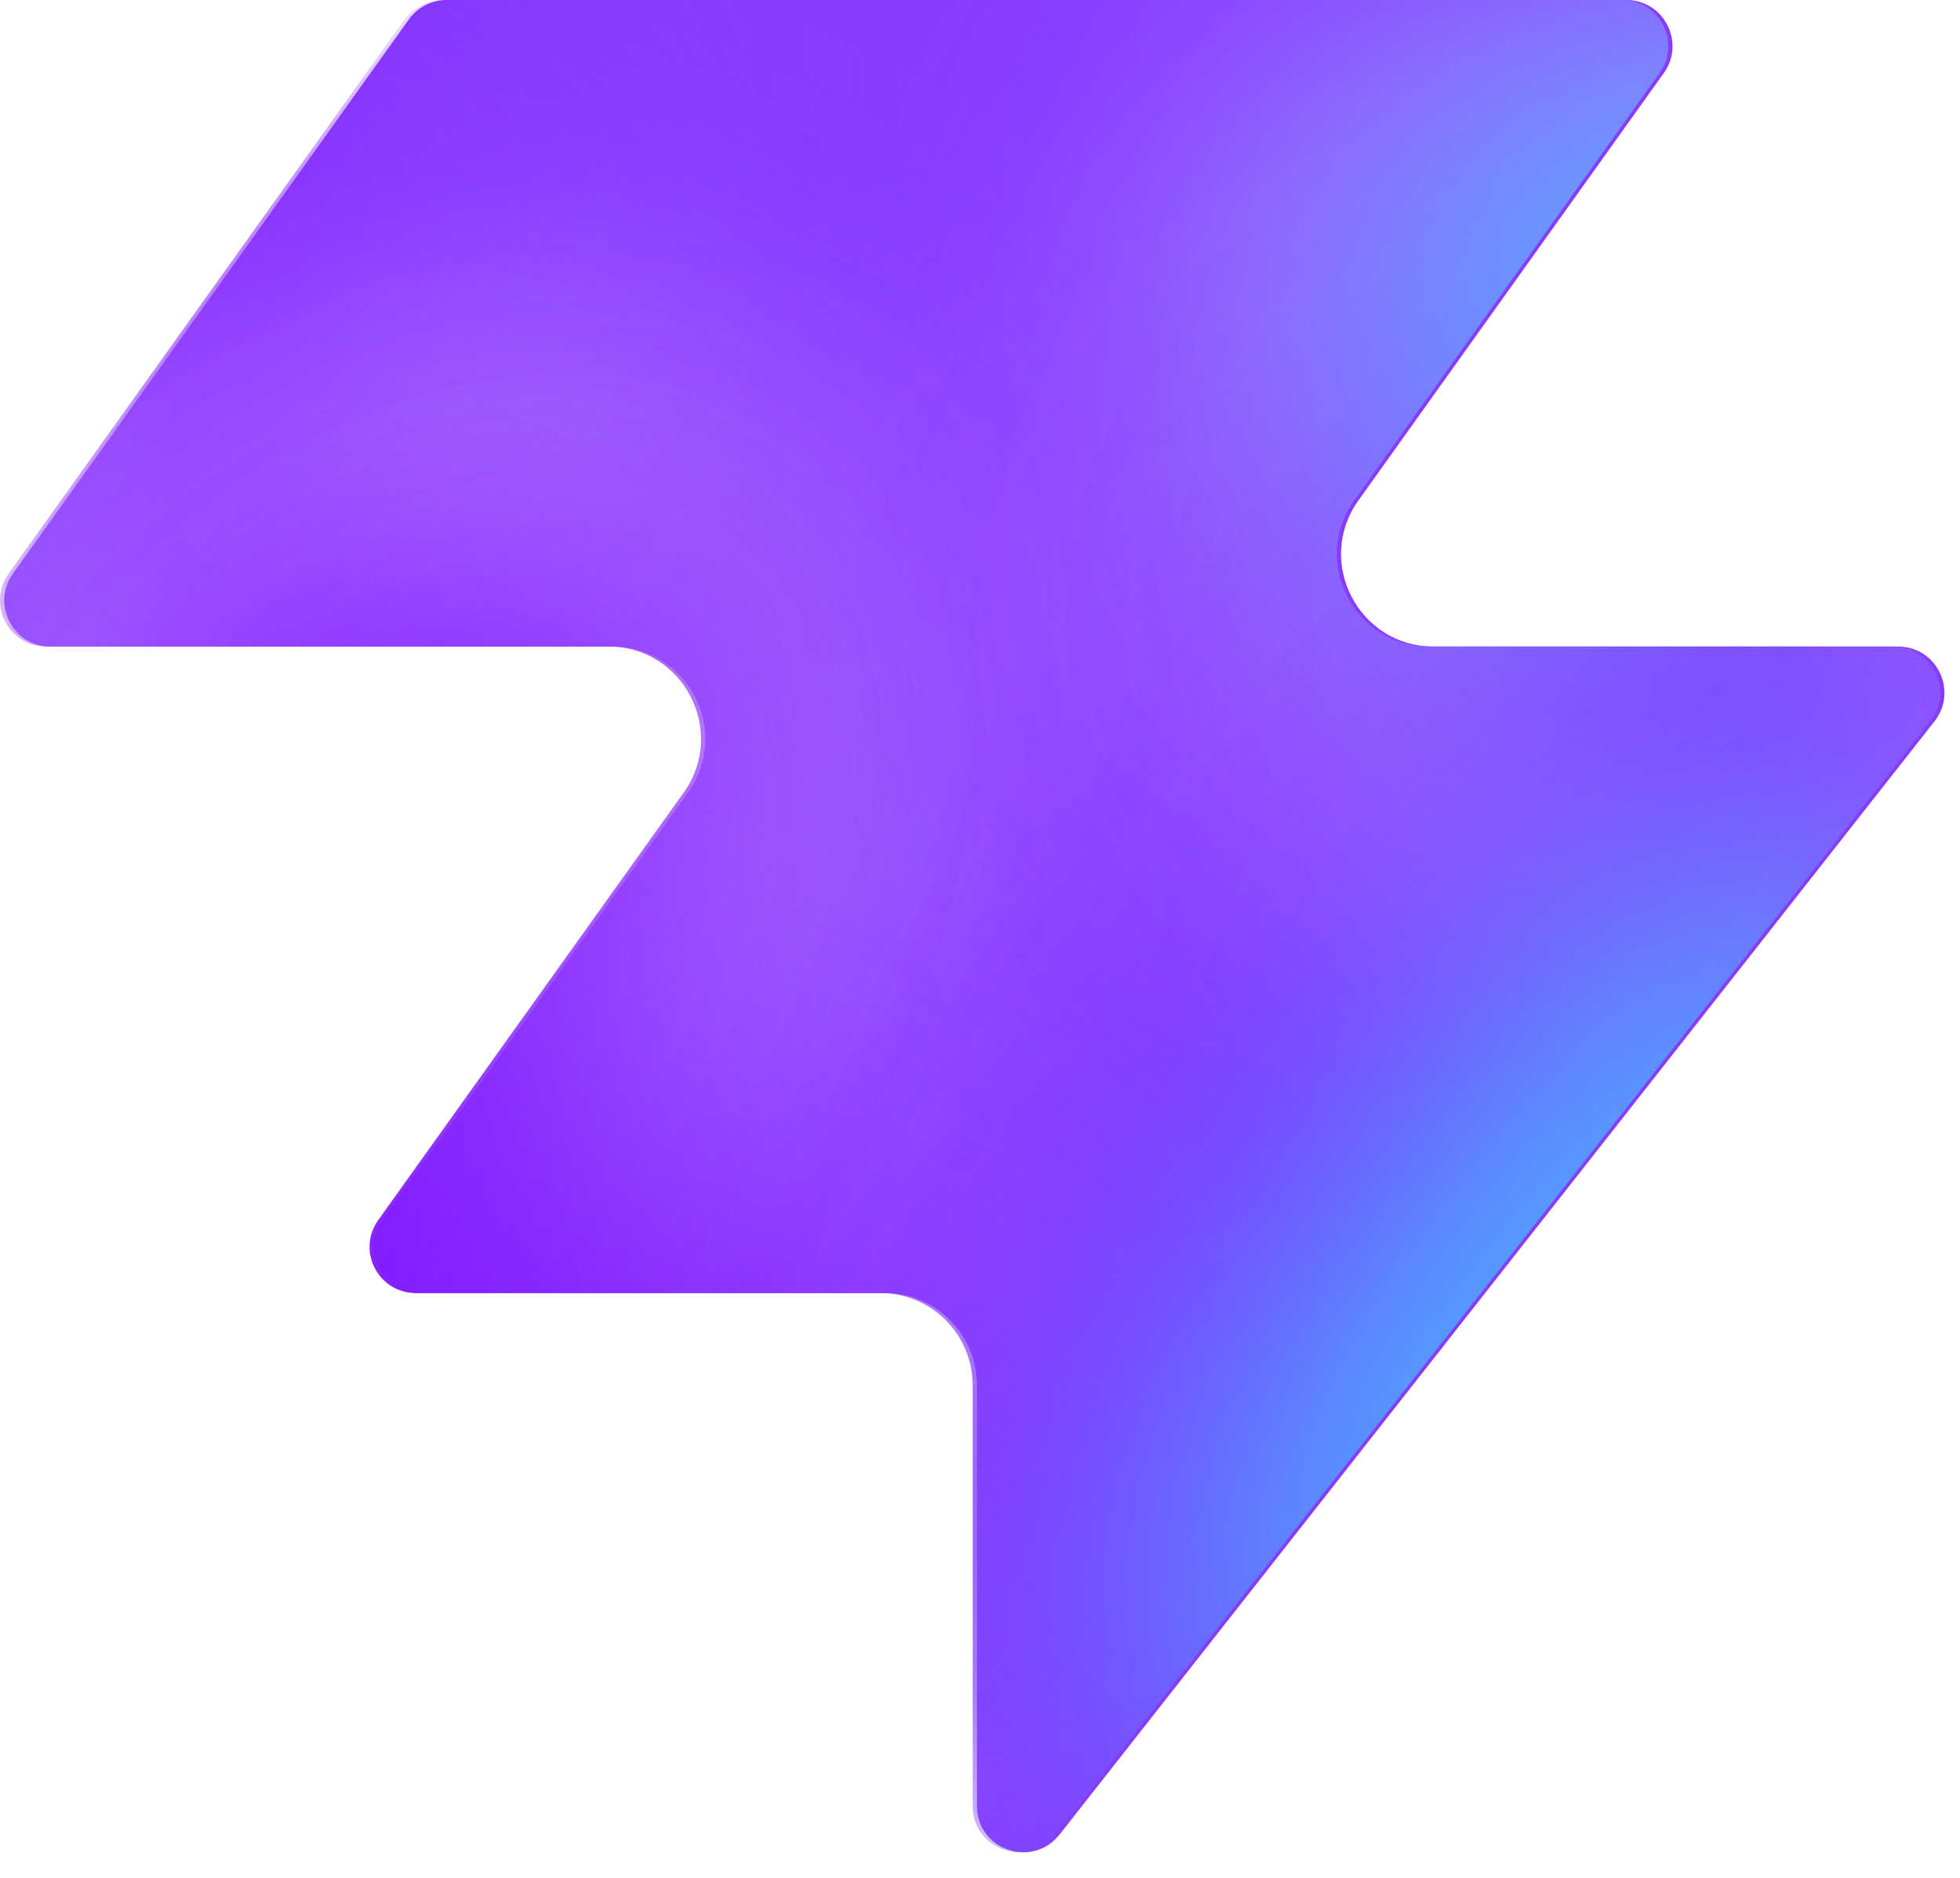
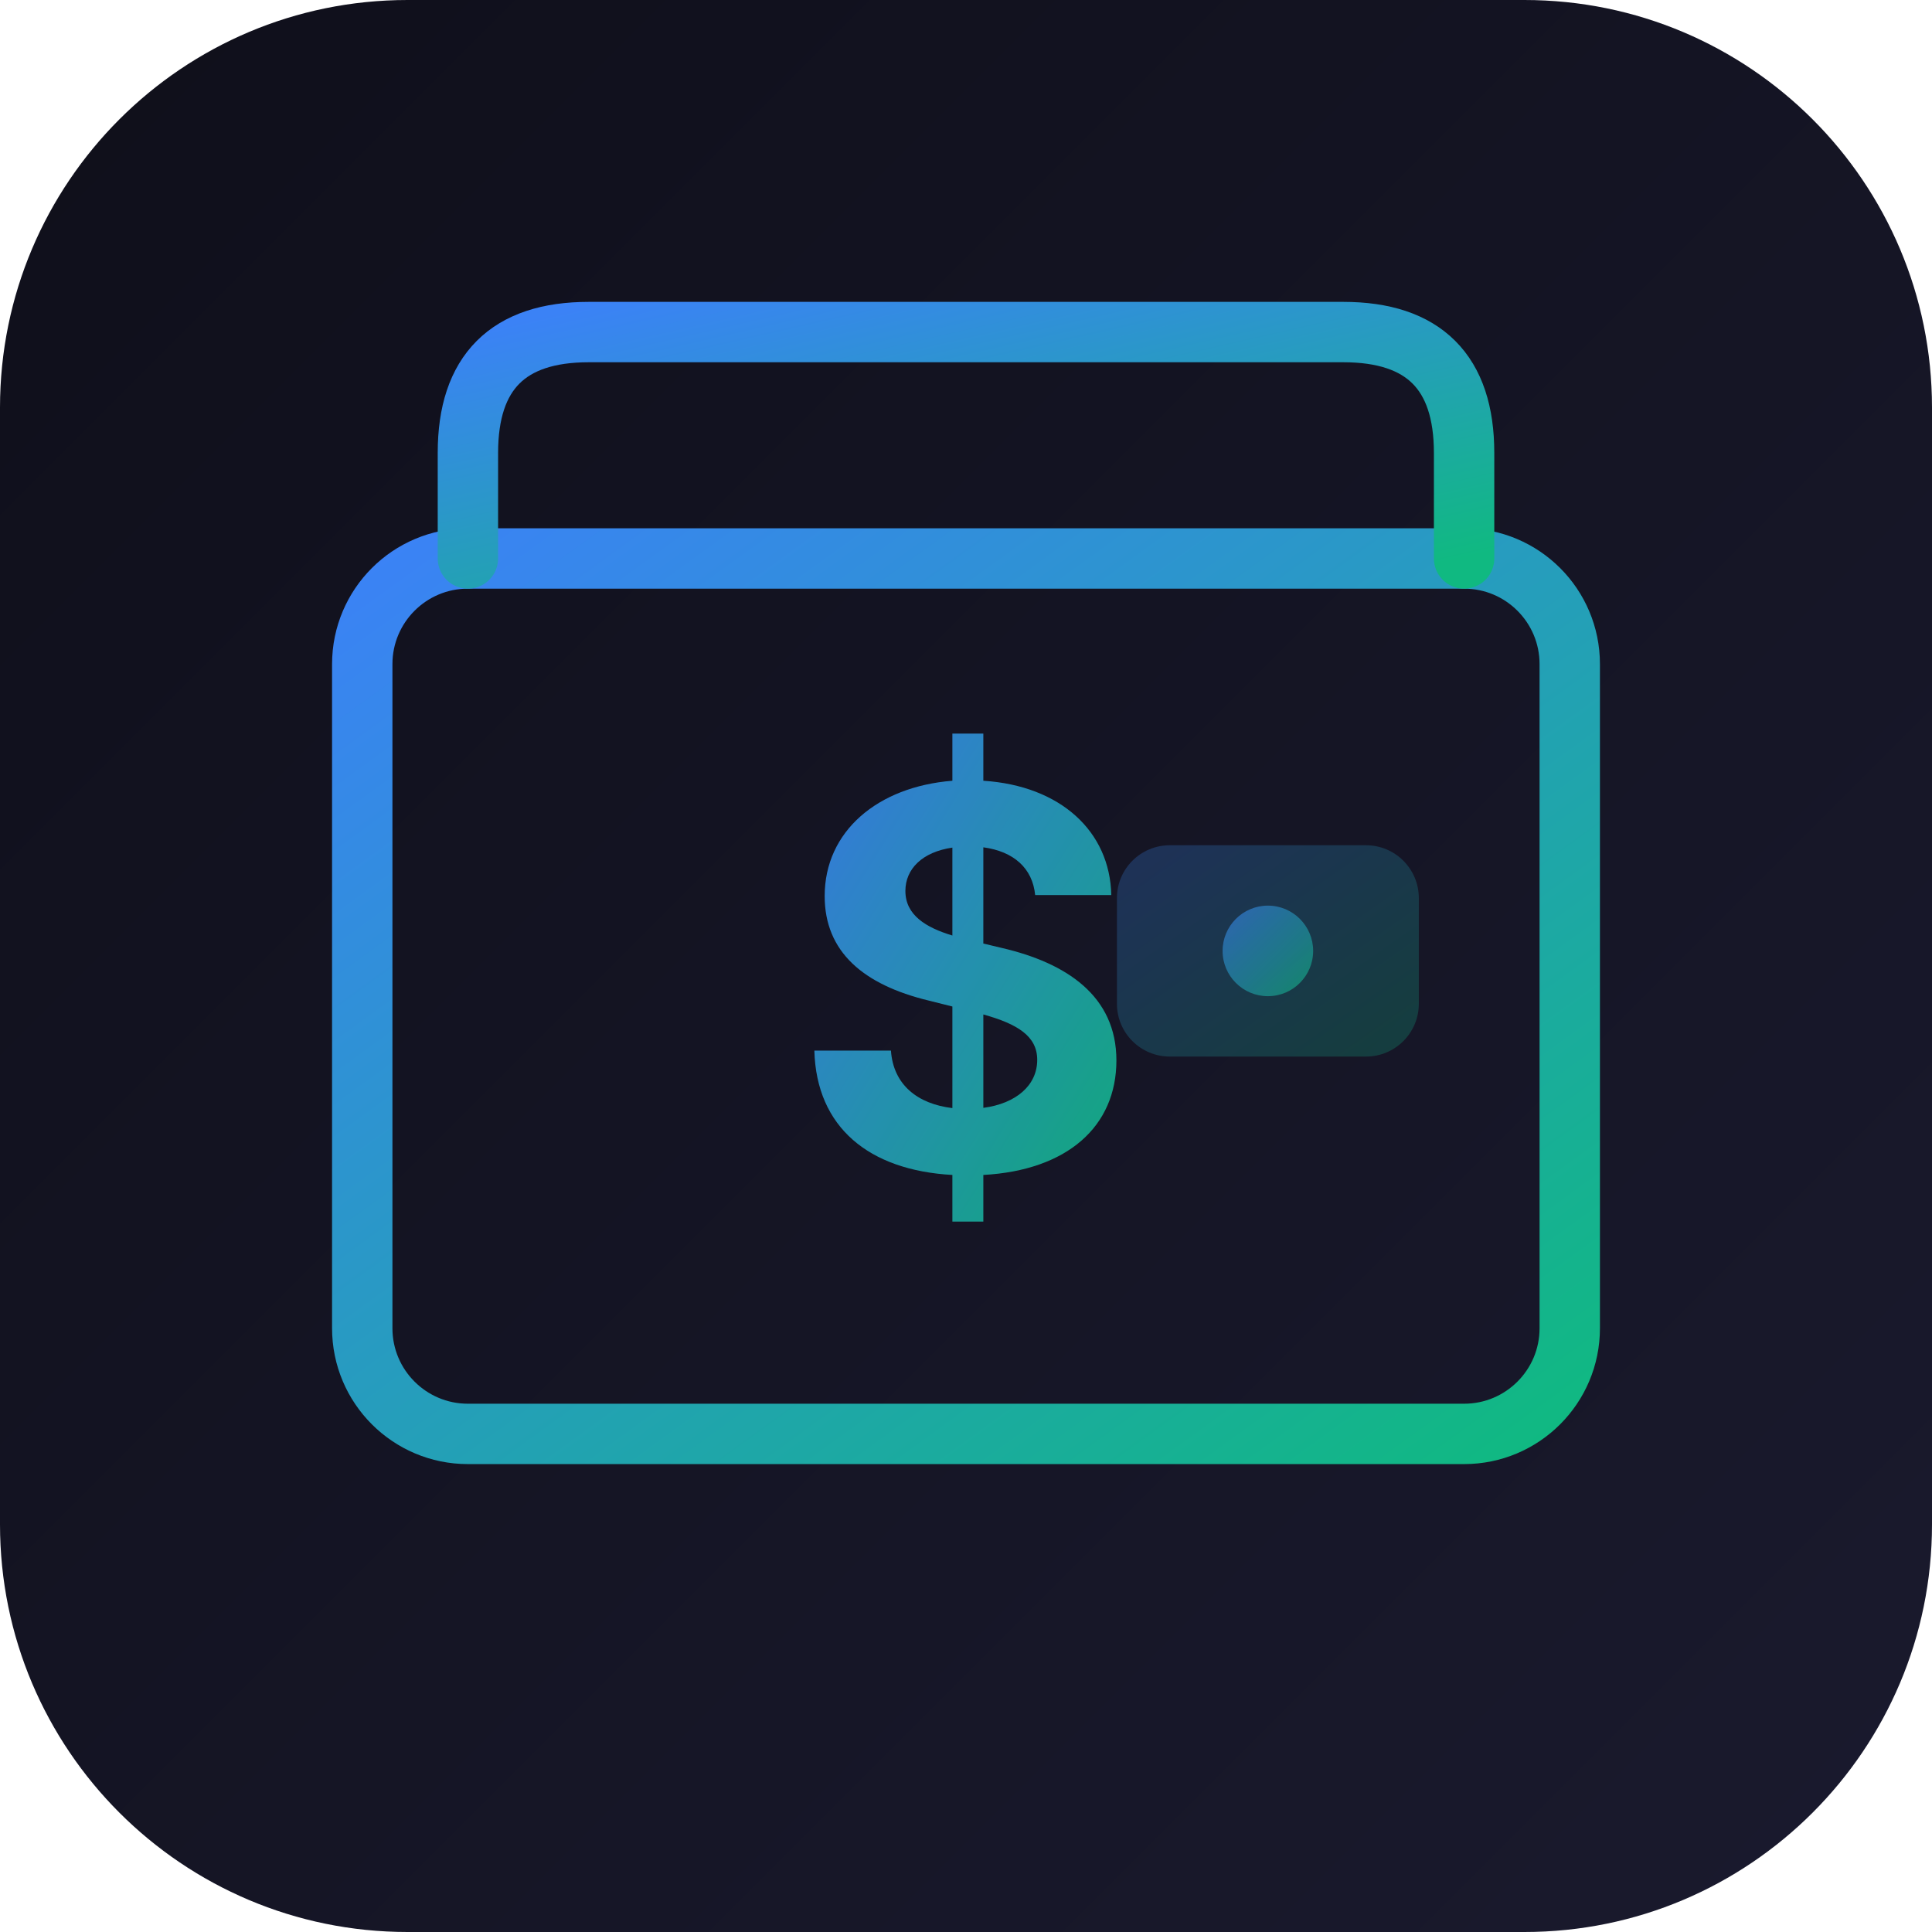
- <svg xmlns="http://www.w3.org/2000/svg" width="48" height="46" fill="none" viewBox="0 0 48 46">
-   <path fill="#863bff" d="M25.946 44.938c-.664.845-2.021.375-2.021-.698V33.937a2.26 2.26 0 0 0-2.262-2.262H10.287c-.92 0-1.456-1.04-.92-1.788l7.48-10.471c1.07-1.497 0-3.578-1.842-3.578H1.237c-.92 0-1.456-1.04-.92-1.788L10.013.474c.214-.297.556-.474.92-.474h28.894c.92 0 1.456 1.04.92 1.788l-7.48 10.471c-1.07 1.498 0 3.579 1.842 3.579h11.377c.943 0 1.473 1.088.89 1.83L25.947 44.94z" style="fill:#863bff;fill:color(display-p3 .525 .23 1);fill-opacity:1" />
-   <mask id="a" width="48" height="46" x="0" y="0" maskUnits="userSpaceOnUse" style="mask-type:alpha">
-     <path fill="#000" d="M25.842 44.938c-.664.844-2.021.375-2.021-.698V33.937a2.26 2.26 0 0 0-2.262-2.262H10.183c-.92 0-1.456-1.04-.92-1.788l7.48-10.471c1.07-1.498 0-3.579-1.842-3.579H1.133c-.92 0-1.456-1.04-.92-1.787L9.91.473c.214-.297.556-.474.92-.474h28.894c.92 0 1.456 1.04.92 1.788l-7.48 10.471c-1.07 1.498 0 3.578 1.842 3.578h11.377c.943 0 1.473 1.088.89 1.832L25.843 44.94z" style="fill:#000;fill-opacity:1" />
-   </mask>
-   <g mask="url(#a)">
-     <g filter="url(#b)">
-       <ellipse cx="5.508" cy="14.704" fill="#ede6ff" rx="5.508" ry="14.704" style="fill:#ede6ff;fill:color(display-p3 .927 .903 1);fill-opacity:1" transform="matrix(.00324 1 1 -.00324 -4.47 31.516)" />
-     </g>
-     <g filter="url(#c)">
-       <ellipse cx="10.399" cy="29.851" fill="#ede6ff" rx="10.399" ry="29.851" style="fill:#ede6ff;fill:color(display-p3 .927 .903 1);fill-opacity:1" transform="matrix(.00324 1 1 -.00324 -39.328 7.883)" />
-     </g>
-     <g filter="url(#d)">
-       <ellipse cx="5.508" cy="30.487" fill="#7e14ff" rx="5.508" ry="30.487" style="fill:#7e14ff;fill:color(display-p3 .492 .077 1);fill-opacity:1" transform="rotate(89.814 -25.913 -14.639)scale(1 -1)" />
-     </g>
-     <g filter="url(#e)">
-       <ellipse cx="5.508" cy="30.599" fill="#7e14ff" rx="5.508" ry="30.599" style="fill:#7e14ff;fill:color(display-p3 .492 .077 1);fill-opacity:1" transform="rotate(89.814 -32.644 -3.334)scale(1 -1)" />
-     </g>
-     <g filter="url(#f)">
-       <ellipse cx="5.508" cy="30.599" fill="#7e14ff" rx="5.508" ry="30.599" style="fill:#7e14ff;fill:color(display-p3 .492 .077 1);fill-opacity:1" transform="matrix(.00324 1 1 -.00324 -34.34 30.47)" />
-     </g>
-     <g filter="url(#g)">
-       <ellipse cx="14.072" cy="22.078" fill="#ede6ff" rx="14.072" ry="22.078" style="fill:#ede6ff;fill:color(display-p3 .927 .903 1);fill-opacity:1" transform="rotate(93.35 24.506 48.493)scale(-1 1)" />
-     </g>
-     <g filter="url(#h)">
-       <ellipse cx="3.47" cy="21.501" fill="#7e14ff" rx="3.47" ry="21.501" style="fill:#7e14ff;fill:color(display-p3 .492 .077 1);fill-opacity:1" transform="rotate(89.009 28.708 47.59)scale(-1 1)" />
-     </g>
-     <g filter="url(#i)">
-       <ellipse cx="3.47" cy="21.501" fill="#7e14ff" rx="3.47" ry="21.501" style="fill:#7e14ff;fill:color(display-p3 .492 .077 1);fill-opacity:1" transform="rotate(89.009 28.708 47.59)scale(-1 1)" />
-     </g>
-     <g filter="url(#j)">
-       <ellipse cx=".387" cy="8.972" fill="#7e14ff" rx="4.407" ry="29.108" style="fill:#7e14ff;fill:color(display-p3 .492 .077 1);fill-opacity:1" transform="rotate(39.51 .387 8.972)" />
-     </g>
-     <g filter="url(#k)">
-       <ellipse cx="47.523" cy="-6.092" fill="#7e14ff" rx="4.407" ry="29.108" style="fill:#7e14ff;fill:color(display-p3 .492 .077 1);fill-opacity:1" transform="rotate(37.892 47.523 -6.092)" />
-     </g>
-     <g filter="url(#l)">
-       <ellipse cx="41.412" cy="6.333" fill="#47bfff" rx="5.971" ry="9.665" style="fill:#47bfff;fill:color(display-p3 .28 .748 1);fill-opacity:1" transform="rotate(37.892 41.412 6.333)" />
-     </g>
-     <g filter="url(#m)">
-       <ellipse cx="-1.879" cy="38.332" fill="#7e14ff" rx="4.407" ry="29.108" style="fill:#7e14ff;fill:color(display-p3 .492 .077 1);fill-opacity:1" transform="rotate(37.892 -1.88 38.332)" />
-     </g>
-     <g filter="url(#n)">
-       <ellipse cx="-1.879" cy="38.332" fill="#7e14ff" rx="4.407" ry="29.108" style="fill:#7e14ff;fill:color(display-p3 .492 .077 1);fill-opacity:1" transform="rotate(37.892 -1.88 38.332)" />
-     </g>
-     <g filter="url(#o)">
-       <ellipse cx="35.651" cy="29.907" fill="#7e14ff" rx="4.407" ry="29.108" style="fill:#7e14ff;fill:color(display-p3 .492 .077 1);fill-opacity:1" transform="rotate(37.892 35.651 29.907)" />
-     </g>
-     <g filter="url(#p)">
-       <ellipse cx="38.418" cy="32.4" fill="#47bfff" rx="5.971" ry="15.297" style="fill:#47bfff;fill:color(display-p3 .28 .748 1);fill-opacity:1" transform="rotate(37.892 38.418 32.4)" />
-     </g>
-   </g>
+ <svg xmlns="http://www.w3.org/2000/svg" width="512" height="512" viewBox="0 0 512 512">
  <defs>
-     <filter id="b" width="60.045" height="41.654" x="-19.77" y="16.149" color-interpolation-filters="sRGB" filterUnits="userSpaceOnUse">
-       <feFlood flood-opacity="0" result="BackgroundImageFix" />
-       <feBlend in="SourceGraphic" in2="BackgroundImageFix" result="shape" />
-       <feGaussianBlur result="effect1_foregroundBlur_2002_17158" stdDeviation="7.659" />
-     </filter>
-     <filter id="c" width="90.34" height="51.437" x="-54.613" y="-7.533" color-interpolation-filters="sRGB" filterUnits="userSpaceOnUse">
-       <feFlood flood-opacity="0" result="BackgroundImageFix" />
-       <feBlend in="SourceGraphic" in2="BackgroundImageFix" result="shape" />
-       <feGaussianBlur result="effect1_foregroundBlur_2002_17158" stdDeviation="7.659" />
-     </filter>
-     <filter id="d" width="79.355" height="29.4" x="-49.64" y="2.03" color-interpolation-filters="sRGB" filterUnits="userSpaceOnUse">
-       <feFlood flood-opacity="0" result="BackgroundImageFix" />
-       <feBlend in="SourceGraphic" in2="BackgroundImageFix" result="shape" />
-       <feGaussianBlur result="effect1_foregroundBlur_2002_17158" stdDeviation="4.596" />
-     </filter>
-     <filter id="e" width="79.579" height="29.4" x="-45.045" y="20.029" color-interpolation-filters="sRGB" filterUnits="userSpaceOnUse">
-       <feFlood flood-opacity="0" result="BackgroundImageFix" />
-       <feBlend in="SourceGraphic" in2="BackgroundImageFix" result="shape" />
-       <feGaussianBlur result="effect1_foregroundBlur_2002_17158" stdDeviation="4.596" />
-     </filter>
-     <filter id="f" width="79.579" height="29.4" x="-43.513" y="21.178" color-interpolation-filters="sRGB" filterUnits="userSpaceOnUse">
-       <feFlood flood-opacity="0" result="BackgroundImageFix" />
-       <feBlend in="SourceGraphic" in2="BackgroundImageFix" result="shape" />
-       <feGaussianBlur result="effect1_foregroundBlur_2002_17158" stdDeviation="4.596" />
-     </filter>
-     <filter id="g" width="74.749" height="58.852" x="15.756" y="-17.901" color-interpolation-filters="sRGB" filterUnits="userSpaceOnUse">
-       <feFlood flood-opacity="0" result="BackgroundImageFix" />
-       <feBlend in="SourceGraphic" in2="BackgroundImageFix" result="shape" />
-       <feGaussianBlur result="effect1_foregroundBlur_2002_17158" stdDeviation="7.659" />
-     </filter>
-     <filter id="h" width="61.377" height="25.362" x="23.548" y="2.284" color-interpolation-filters="sRGB" filterUnits="userSpaceOnUse">
-       <feFlood flood-opacity="0" result="BackgroundImageFix" />
-       <feBlend in="SourceGraphic" in2="BackgroundImageFix" result="shape" />
-       <feGaussianBlur result="effect1_foregroundBlur_2002_17158" stdDeviation="4.596" />
-     </filter>
-     <filter id="i" width="61.377" height="25.362" x="23.548" y="2.284" color-interpolation-filters="sRGB" filterUnits="userSpaceOnUse">
-       <feFlood flood-opacity="0" result="BackgroundImageFix" />
-       <feBlend in="SourceGraphic" in2="BackgroundImageFix" result="shape" />
-       <feGaussianBlur result="effect1_foregroundBlur_2002_17158" stdDeviation="4.596" />
-     </filter>
-     <filter id="j" width="56.045" height="63.649" x="-27.636" y="-22.853" color-interpolation-filters="sRGB" filterUnits="userSpaceOnUse">
-       <feFlood flood-opacity="0" result="BackgroundImageFix" />
-       <feBlend in="SourceGraphic" in2="BackgroundImageFix" result="shape" />
-       <feGaussianBlur result="effect1_foregroundBlur_2002_17158" stdDeviation="4.596" />
-     </filter>
-     <filter id="k" width="54.814" height="64.646" x="20.116" y="-38.415" color-interpolation-filters="sRGB" filterUnits="userSpaceOnUse">
-       <feFlood flood-opacity="0" result="BackgroundImageFix" />
-       <feBlend in="SourceGraphic" in2="BackgroundImageFix" result="shape" />
-       <feGaussianBlur result="effect1_foregroundBlur_2002_17158" stdDeviation="4.596" />
-     </filter>
-     <filter id="l" width="33.541" height="35.313" x="24.641" y="-11.323" color-interpolation-filters="sRGB" filterUnits="userSpaceOnUse">
-       <feFlood flood-opacity="0" result="BackgroundImageFix" />
-       <feBlend in="SourceGraphic" in2="BackgroundImageFix" result="shape" />
-       <feGaussianBlur result="effect1_foregroundBlur_2002_17158" stdDeviation="4.596" />
-     </filter>
-     <filter id="m" width="54.814" height="64.646" x="-29.286" y="6.009" color-interpolation-filters="sRGB" filterUnits="userSpaceOnUse">
-       <feFlood flood-opacity="0" result="BackgroundImageFix" />
-       <feBlend in="SourceGraphic" in2="BackgroundImageFix" result="shape" />
-       <feGaussianBlur result="effect1_foregroundBlur_2002_17158" stdDeviation="4.596" />
-     </filter>
-     <filter id="n" width="54.814" height="64.646" x="-29.286" y="6.009" color-interpolation-filters="sRGB" filterUnits="userSpaceOnUse">
-       <feFlood flood-opacity="0" result="BackgroundImageFix" />
-       <feBlend in="SourceGraphic" in2="BackgroundImageFix" result="shape" />
-       <feGaussianBlur result="effect1_foregroundBlur_2002_17158" stdDeviation="4.596" />
-     </filter>
-     <filter id="o" width="54.814" height="64.646" x="8.244" y="-2.416" color-interpolation-filters="sRGB" filterUnits="userSpaceOnUse">
-       <feFlood flood-opacity="0" result="BackgroundImageFix" />
-       <feBlend in="SourceGraphic" in2="BackgroundImageFix" result="shape" />
-       <feGaussianBlur result="effect1_foregroundBlur_2002_17158" stdDeviation="4.596" />
-     </filter>
-     <filter id="p" width="39.409" height="43.623" x="18.713" y="10.588" color-interpolation-filters="sRGB" filterUnits="userSpaceOnUse">
-       <feFlood flood-opacity="0" result="BackgroundImageFix" />
-       <feBlend in="SourceGraphic" in2="BackgroundImageFix" result="shape" />
-       <feGaussianBlur result="effect1_foregroundBlur_2002_17158" stdDeviation="4.596" />
-     </filter>
+     <linearGradient id="bg" x1="0%" y1="0%" x2="100%" y2="100%">
+       <stop offset="0%" stop-color="#0f0f1a" />
+       <stop offset="100%" stop-color="#1a1a2e" />
+     </linearGradient>
+     <linearGradient id="accent" x1="0%" y1="0%" x2="100%" y2="100%">
+       <stop offset="0%" stop-color="#3b82f6" />
+       <stop offset="100%" stop-color="#10b981" />
+     </linearGradient>
  </defs>
+   <rect width="512" height="512" rx="108" fill="url(#bg)" />
+   <rect x="96" y="148" width="320" height="232" rx="28" fill="none" stroke="url(#accent)" stroke-width="16" />
+   <path d="M124 148 V120 Q124 88 156 88 H356 Q388 88 388 120 V148" fill="none" stroke="url(#accent)" stroke-width="16" stroke-linecap="round" />
+   <rect x="296" y="224" width="80" height="56" rx="14" fill="url(#accent)" opacity="0.25" />
+   <circle cx="336" cy="252" r="12" fill="url(#accent)" opacity="0.6" />
+   <text x="210" y="310" font-family="Inter, -apple-system, sans-serif" font-weight="700" font-size="140" fill="url(#accent)" opacity="0.9">$</text>
</svg>
